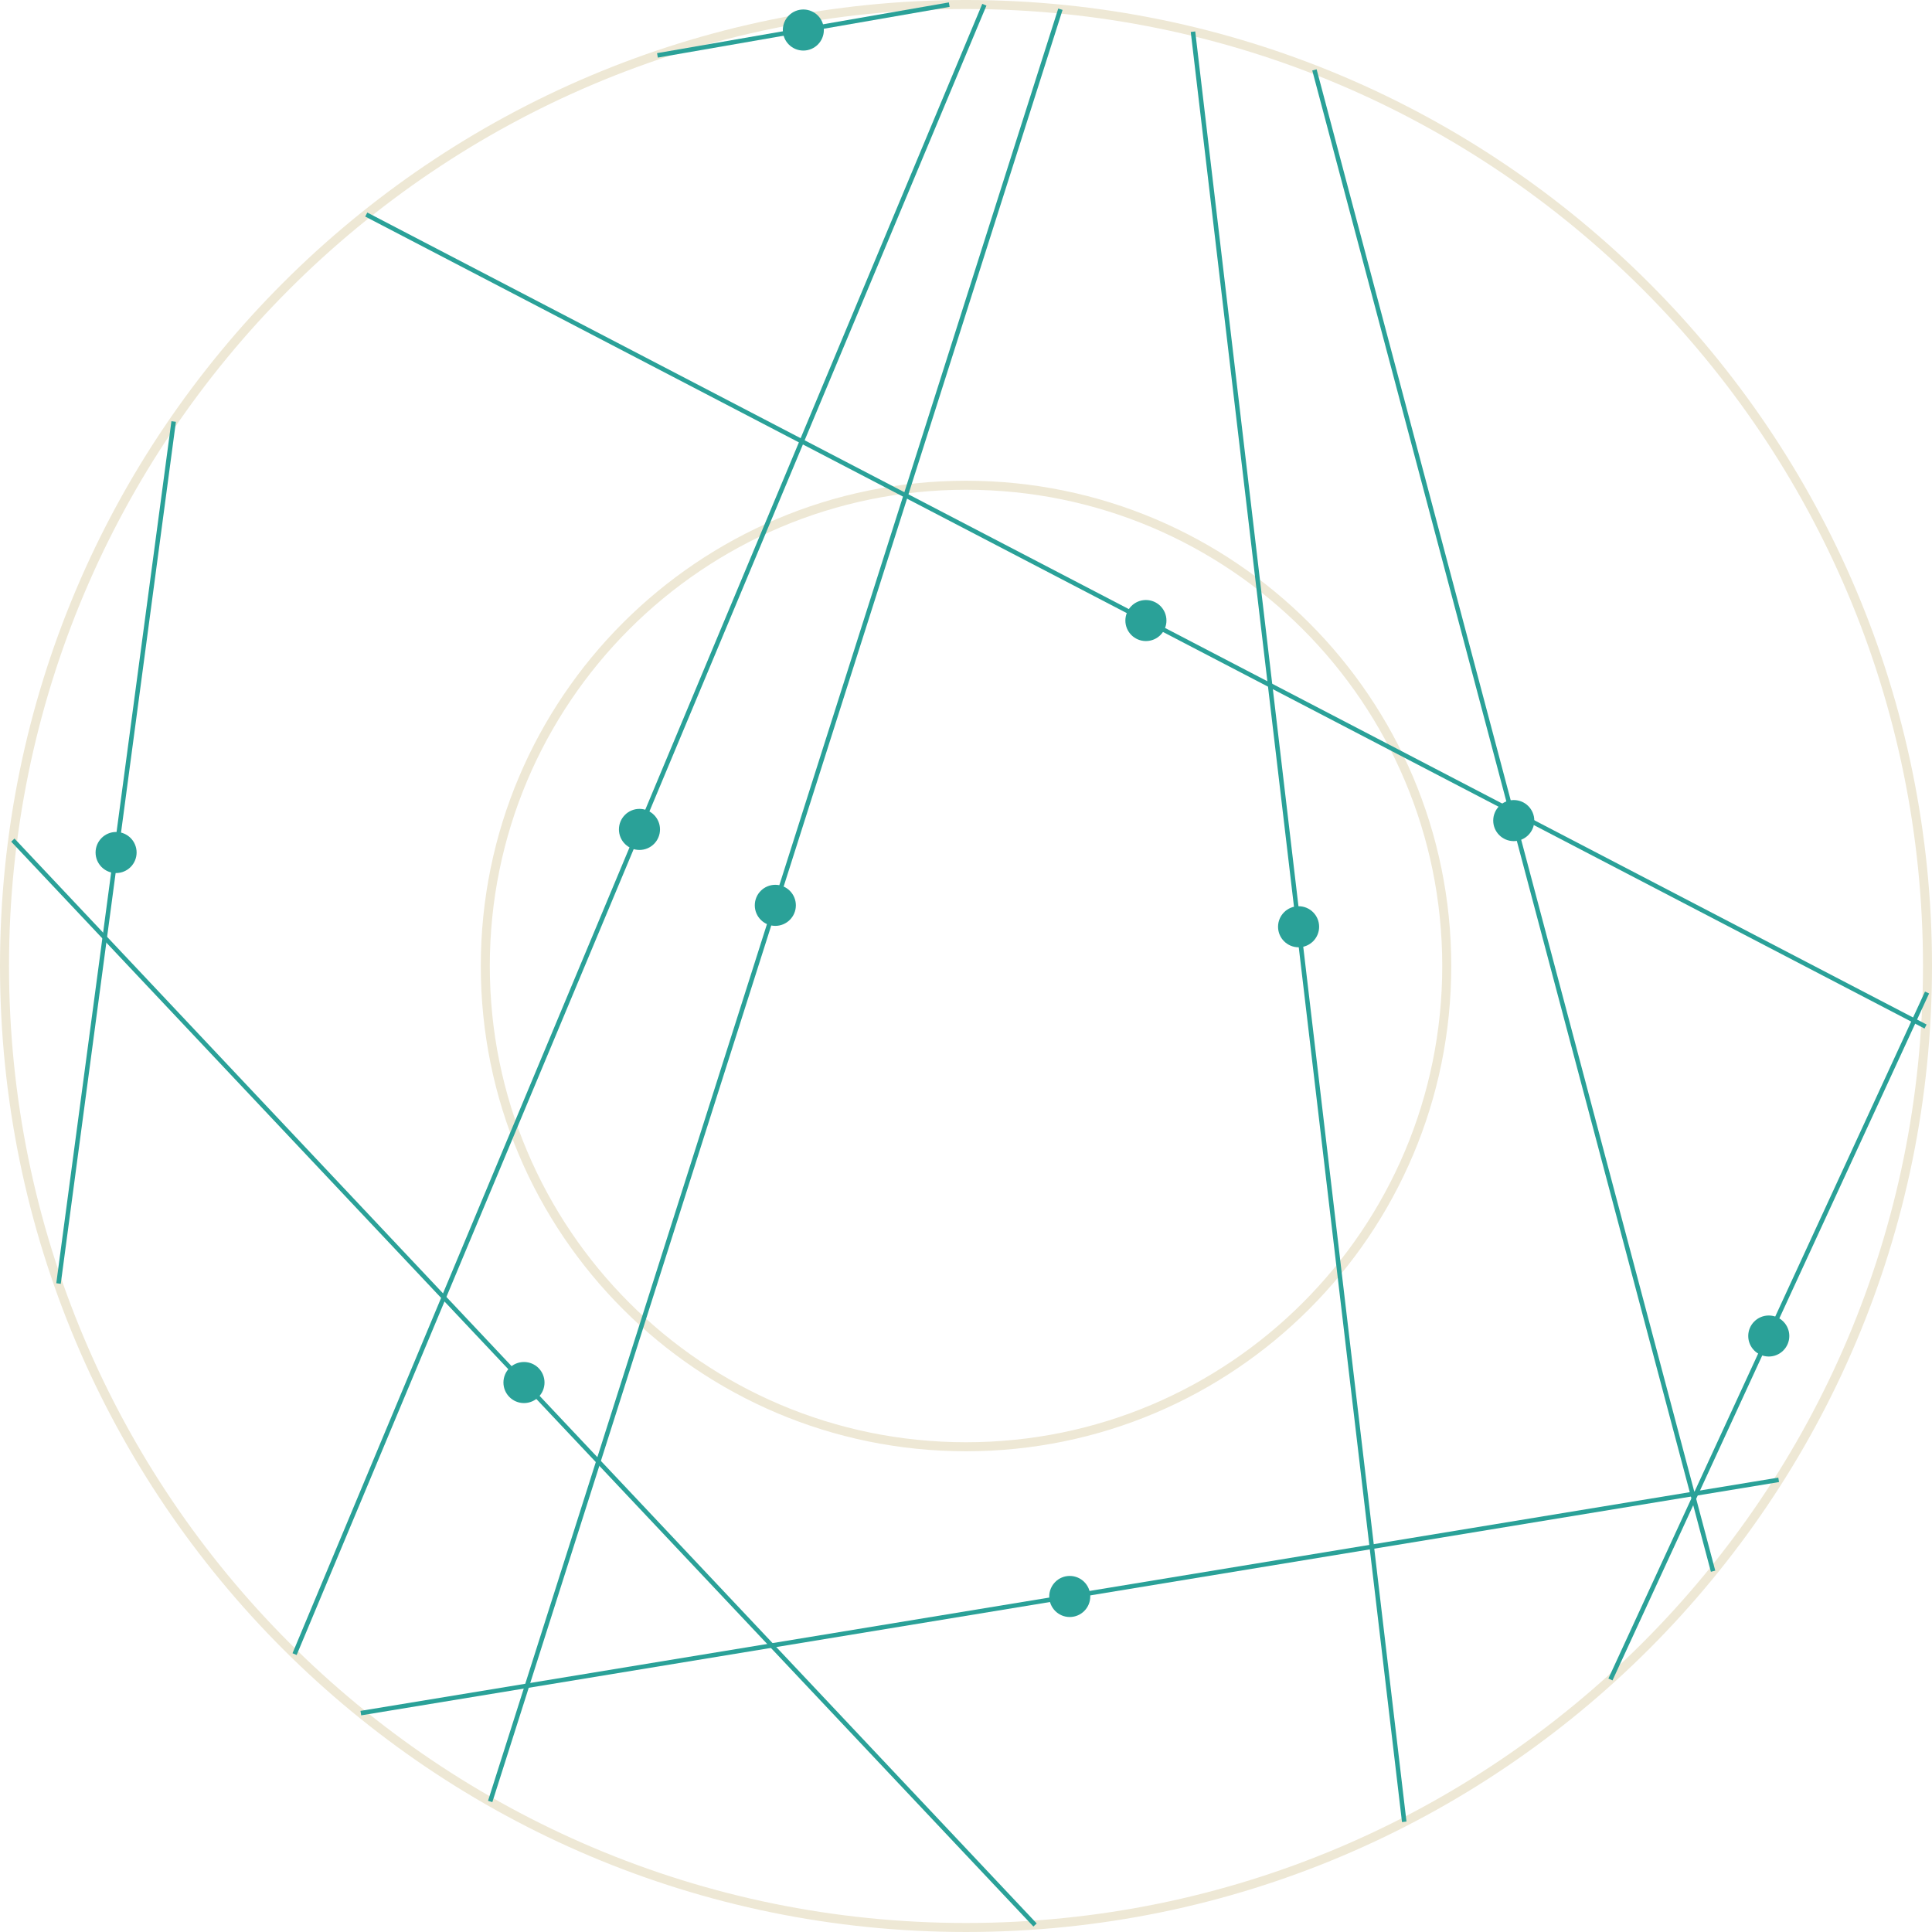
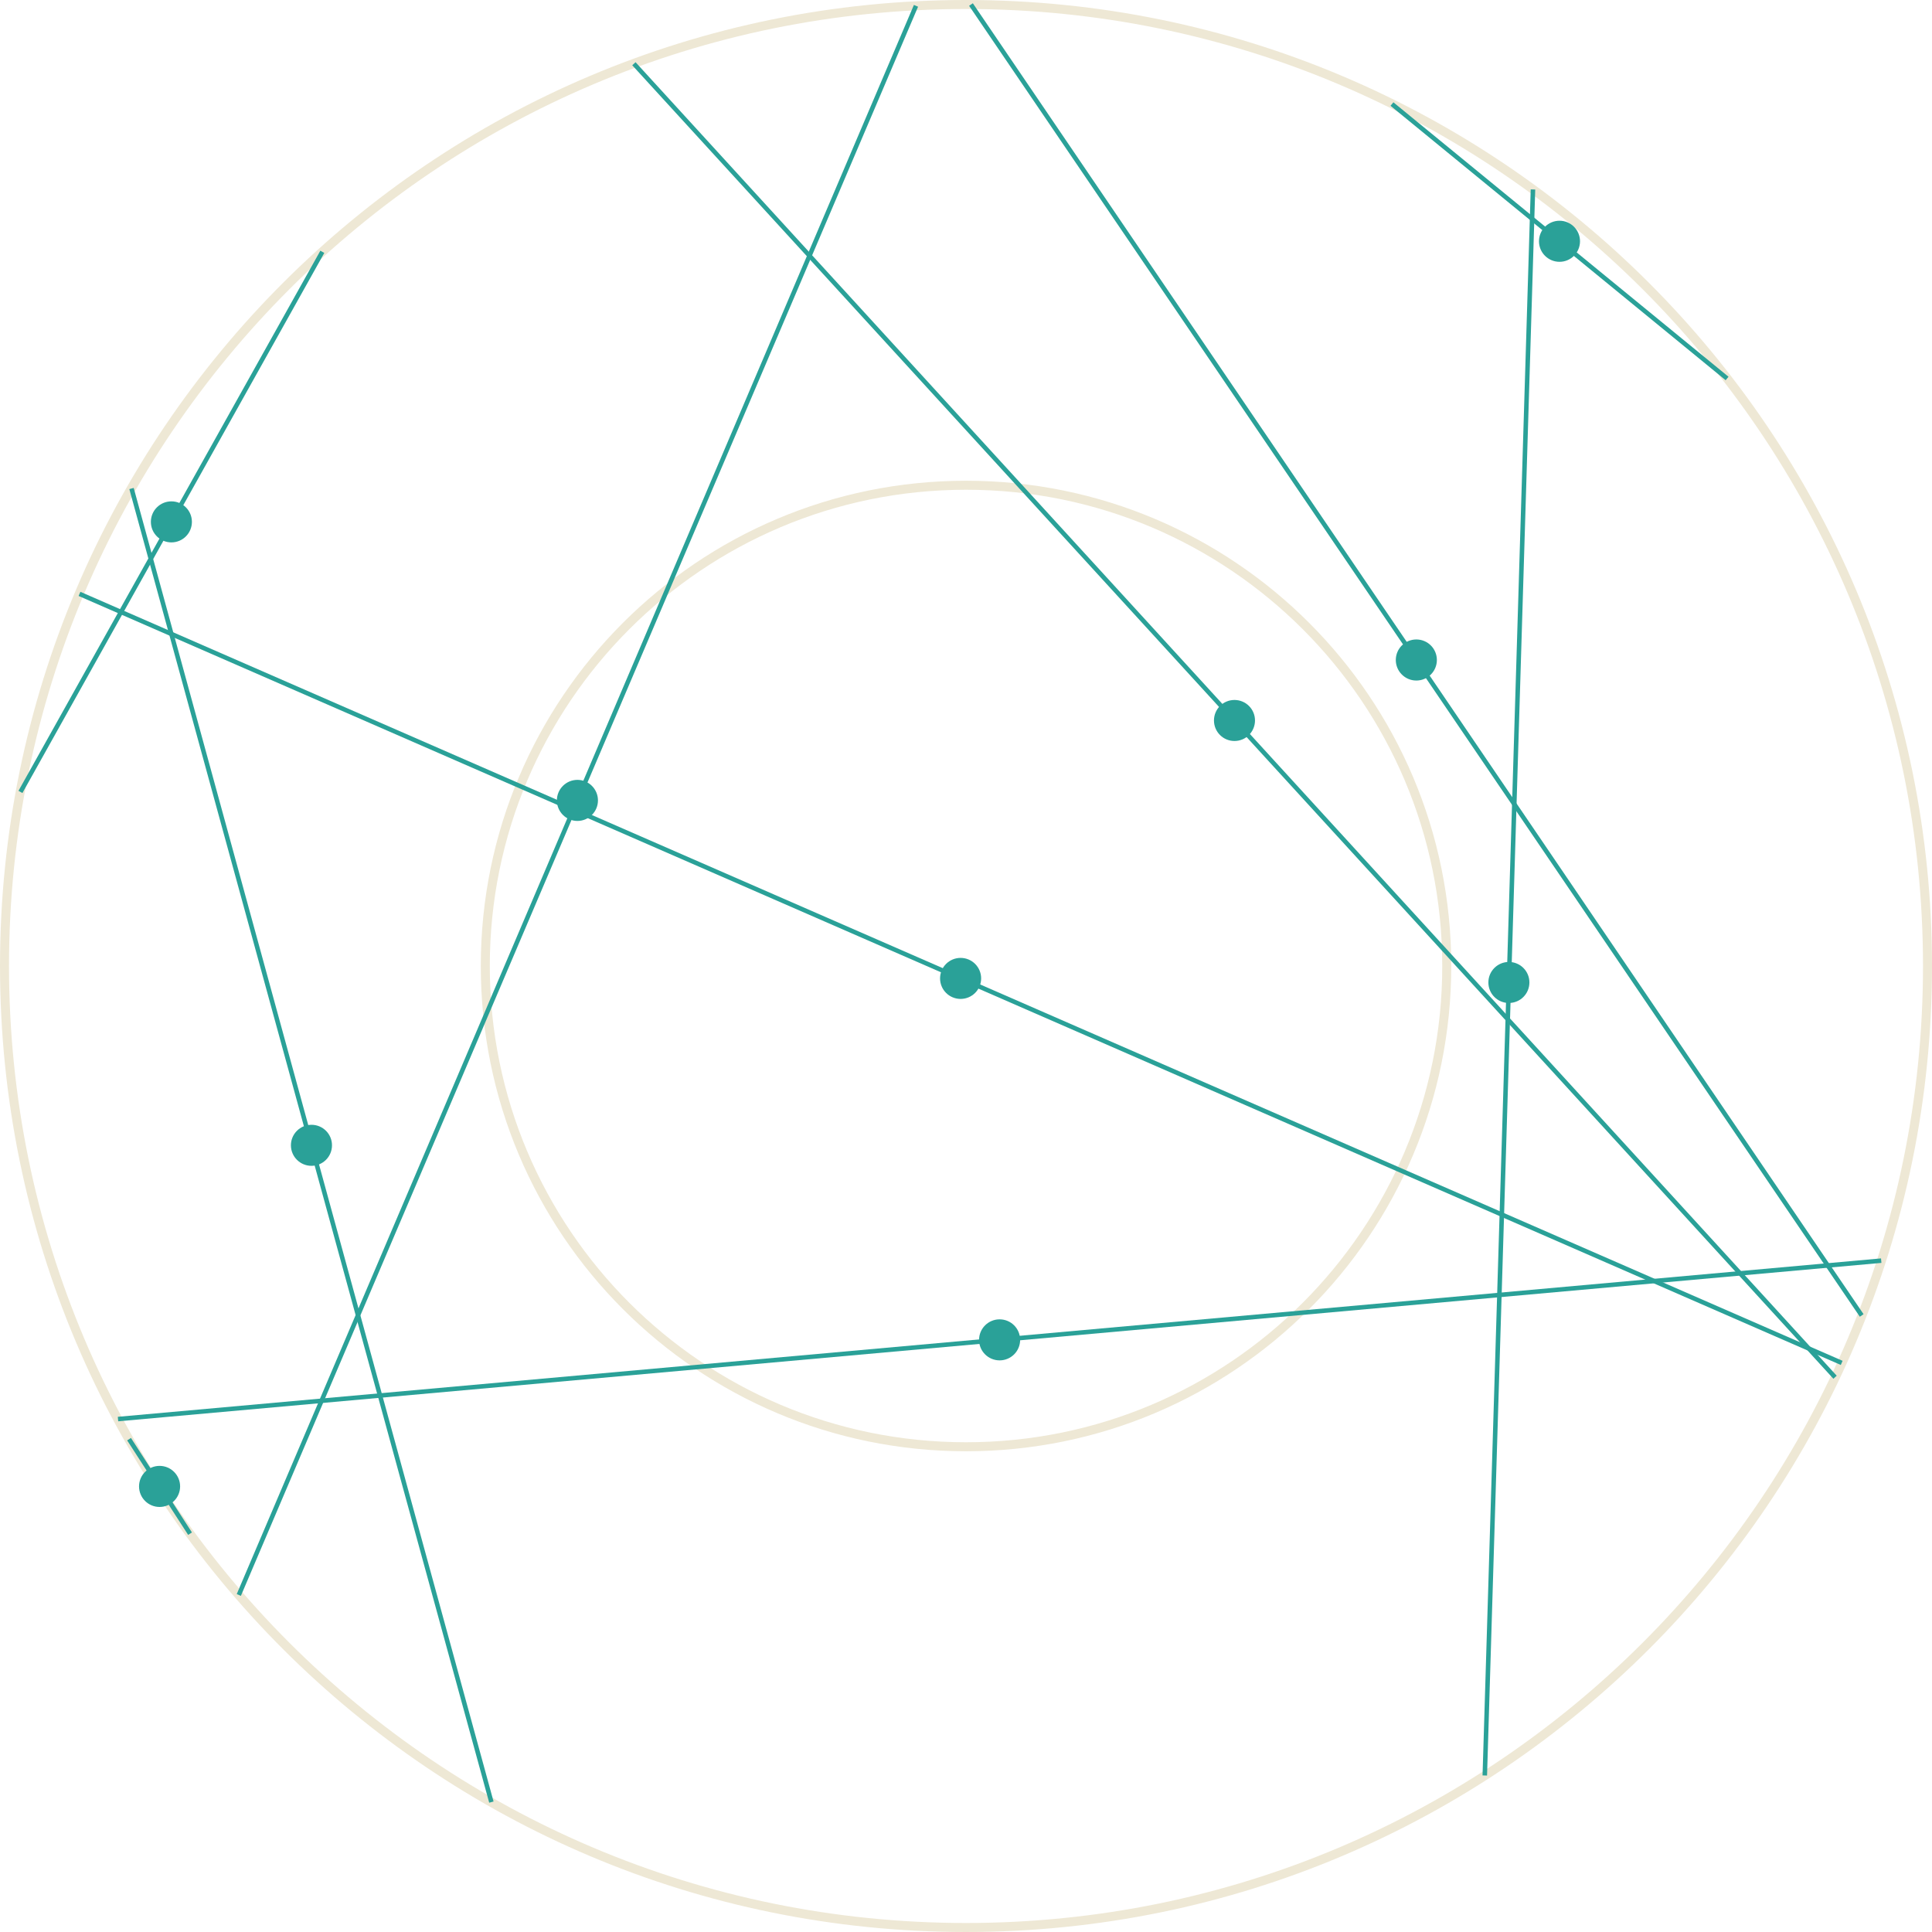
<svg xmlns="http://www.w3.org/2000/svg" version="1.1" width="170.879pt" height="170.879pt" viewBox="148.183 52.801 170.879 170.879">
  <g id="page1">
    <path d="M318.664 138.238C318.664 91.273 280.59 53.199 233.625 53.199C186.656 53.199 148.582 91.273 148.582 138.238C148.582 185.207 186.656 223.281 233.625 223.281C280.59 223.281 318.664 185.207 318.664 138.238Z" stroke="#eee8d5" fill="none" stroke-width=".797" />
    <path d="M276.144 138.238C276.144 114.758 257.109 95.719 233.625 95.719C210.141 95.719 191.106 114.758 191.106 138.238C191.106 161.723 210.141 180.762 233.625 180.762C257.109 180.762 276.144 161.723 276.144 138.238Z" stroke="#eee8d5" fill="none" stroke-width=".797" stroke-miterlimit="10" />
-     <path d="M250.953 107.688C250.953 106.902 250.316 106.269 249.535 106.269C248.75 106.269 248.117 106.902 248.117 107.688C248.117 108.469 248.75 109.102 249.535 109.102C250.316 109.102 250.953 108.469 250.953 107.688Z" fill="#2aa198" />
-     <path d="M250.953 107.688C250.953 106.902 250.316 106.269 249.535 106.269C248.75 106.269 248.117 106.902 248.117 107.688C248.117 108.469 248.75 109.102 249.535 109.102C250.316 109.102 250.953 108.469 250.953 107.688Z" stroke="#2aa198" fill="none" stroke-width=".797" stroke-miterlimit="10" />
-     <path d="M318.492 143.594L180.578 71.777" stroke="#2aa198" fill="none" stroke-width=".399" stroke-miterlimit="10" />
-     <path d="M244.215 194.004C244.215 193.223 243.582 192.586 242.797 192.586C242.016 192.586 241.383 193.223 241.383 194.004C241.383 194.785 242.016 195.422 242.797 195.422C243.582 195.422 244.215 194.785 244.215 194.004Z" fill="#2aa198" />
-     <path d="M244.215 194.004C244.215 193.223 243.582 192.586 242.797 192.586C242.016 192.586 241.383 193.223 241.383 194.004C241.383 194.785 242.016 195.422 242.797 195.422C243.582 195.422 244.215 194.785 244.215 194.004Z" stroke="#2aa198" fill="none" stroke-width=".797" stroke-miterlimit="10" />
-     <path d="M180.098 204.32L305.5 183.688" stroke="#2aa198" fill="none" stroke-width=".399" stroke-miterlimit="10" />
-     <path d="M206.16 126.16C206.16 125.379 205.523 124.742 204.742 124.742C203.957 124.742 203.324 125.379 203.324 126.16C203.324 126.945 203.957 127.578 204.742 127.578C205.523 127.578 206.16 126.945 206.16 126.16Z" fill="#2aa198" />
-     <path d="M206.16 126.16C206.16 125.379 205.523 124.742 204.742 124.742C203.957 124.742 203.324 125.379 203.324 126.16C203.324 126.945 203.957 127.578 204.742 127.578C205.523 127.578 206.16 126.945 206.16 126.16Z" stroke="#2aa198" fill="none" stroke-width=".797" stroke-miterlimit="10" />
-     <path d="M174.238 199.102L235.246 53.219" stroke="#2aa198" fill="none" stroke-width=".399" stroke-miterlimit="10" />
-     <path d="M220.652 55.457C220.652 54.676 220.019 54.039 219.234 54.039C218.453 54.039 217.82 54.676 217.82 55.457C217.82 56.238 218.453 56.875 219.234 56.875C220.019 56.875 220.652 56.238 220.652 55.457Z" fill="#2aa198" />
-     <path d="M220.652 55.457C220.652 54.676 220.019 54.039 219.234 54.039C218.453 54.039 217.82 54.676 217.82 55.457C217.82 56.238 218.453 56.875 219.234 56.875C220.019 56.875 220.652 56.238 220.652 55.457Z" stroke="#2aa198" fill="none" stroke-width=".797" stroke-miterlimit="10" />
-     <path d="M232.141 53.211L206.332 57.699" stroke="#2aa198" fill="none" stroke-width=".399" stroke-miterlimit="10" />
-     <path d="M195.945 175.082C195.945 174.297 195.309 173.664 194.527 173.664C193.742 173.664 193.109 174.297 193.109 175.082C193.109 175.863 193.742 176.5 194.527 176.5C195.309 176.5 195.945 175.863 195.945 175.082Z" fill="#2aa198" />
-     <path d="M195.945 175.082C195.945 174.297 195.309 173.664 194.527 173.664C193.742 173.664 193.109 174.297 193.109 175.082C193.109 175.863 193.742 176.5 194.527 176.5C195.309 176.5 195.945 175.863 195.945 175.082Z" stroke="#2aa198" fill="none" stroke-width=".797" stroke-miterlimit="10" />
-     <path d="M239.73 223.059L149.32 127.106" stroke="#2aa198" fill="none" stroke-width=".399" stroke-miterlimit="10" />
-     <path d="M159.867 128.203C159.867 127.422 159.234 126.785 158.449 126.785C157.668 126.785 157.035 127.422 157.035 128.203C157.035 128.984 157.668 129.621 158.449 129.621C159.234 129.621 159.867 128.984 159.867 128.203Z" fill="#2aa198" />
-     <path d="M159.867 128.203C159.867 127.422 159.234 126.785 158.449 126.785C157.668 126.785 157.035 127.422 157.035 128.203C157.035 128.984 157.668 129.621 158.449 129.621C159.234 129.621 159.867 128.984 159.867 128.203Z" stroke="#2aa198" fill="none" stroke-width=".797" stroke-miterlimit="10" />
-     <path d="M163.543 90.082L153.359 166.324" stroke="#2aa198" fill="none" stroke-width=".399" stroke-miterlimit="10" />
-     <path d="M306.043 170.965C306.043 170.184 305.406 169.551 304.625 169.551C303.844 169.551 303.207 170.184 303.207 170.965C303.207 171.75 303.844 172.383 304.625 172.383C305.406 172.383 306.043 171.75 306.043 170.965Z" fill="#2aa198" />
-     <path d="M306.043 170.965C306.043 170.184 305.406 169.551 304.625 169.551C303.844 169.551 303.207 170.184 303.207 170.965C303.207 171.75 303.844 172.383 304.625 172.383C305.406 172.383 306.043 171.75 306.043 170.965Z" stroke="#2aa198" fill="none" stroke-width=".797" stroke-miterlimit="10" />
-     <path d="M290.621 201.344L318.625 140.586" stroke="#2aa198" fill="none" stroke-width=".399" stroke-miterlimit="10" />
-     <path d="M218.176 132.875C218.176 132.09 217.539 131.457 216.758 131.457C215.973 131.457 215.34 132.09 215.34 132.875C215.34 133.656 215.973 134.293 216.758 134.293C217.539 134.293 218.176 133.656 218.176 132.875Z" fill="#2aa198" />
-     <path d="M218.176 132.875C218.176 132.09 217.539 131.457 216.758 131.457C215.973 131.457 215.34 132.09 215.34 132.875C215.34 133.656 215.973 134.293 216.758 134.293C217.539 134.293 218.176 133.656 218.176 132.875Z" stroke="#2aa198" fill="none" stroke-width=".797" stroke-miterlimit="10" />
-     <path d="M191.539 212.133L241.973 53.617" stroke="#2aa198" fill="none" stroke-width=".399" stroke-miterlimit="10" />
-     <path d="M283.488 125.379C283.488 124.594 282.852 123.961 282.07 123.961C281.285 123.961 280.652 124.594 280.652 125.379C280.652 126.16 281.285 126.797 282.07 126.797C282.852 126.797 283.488 126.16 283.488 125.379Z" fill="#2aa198" />
-     <path d="M283.488 125.379C283.488 124.594 282.852 123.961 282.07 123.961C281.285 123.961 280.652 124.594 280.652 125.379C280.652 126.16 281.285 126.797 282.07 126.797C282.852 126.797 283.488 126.16 283.488 125.379Z" stroke="#2aa198" fill="none" stroke-width=".797" stroke-miterlimit="10" />
-     <path d="M264.441 58.984L299.699 191.769" stroke="#2aa198" fill="none" stroke-width=".399" stroke-miterlimit="10" />
-     <path d="M264.457 134.77C264.457 133.988 263.824 133.352 263.039 133.352C262.258 133.352 261.621 133.988 261.621 134.77S262.258 136.187 263.039 136.187C263.824 136.187 264.457 135.551 264.457 134.77Z" fill="#2aa198" />
-     <path d="M264.457 134.77C264.457 133.988 263.824 133.352 263.039 133.352C262.258 133.352 261.621 133.988 261.621 134.77S262.258 136.187 263.039 136.187C263.824 136.187 264.457 135.551 264.457 134.77Z" stroke="#2aa198" fill="none" stroke-width=".797" stroke-miterlimit="10" />
-     <path d="M253.699 55.605L272.383 213.934" stroke="#2aa198" fill="none" stroke-width=".399" stroke-miterlimit="10" />
+     <path d="M234.563 139.336C234.563 138.555 233.926 137.922 233.145 137.922C232.363 137.922 231.727 138.555 231.727 139.336C231.727 140.121 232.363 140.754 233.145 140.754C233.926 140.754 234.563 140.121 234.563 139.336Z" fill="#2aa198" />
+     <path d="M234.563 139.336C234.563 138.555 233.926 137.922 233.145 137.922C232.363 137.922 231.727 138.555 231.727 139.336C231.727 140.121 232.363 140.754 233.145 140.754C233.926 140.754 234.563 140.121 234.563 139.336Z" stroke="#2aa198" fill="none" stroke-width=".797" stroke-miterlimit="10" />
+     <path d="M155.215 105.328L311.074 173.344" stroke="#2aa198" fill="none" stroke-width=".399" stroke-miterlimit="10" />
+     <path d="M200.672 123.594C200.672 122.812 200.035 122.176 199.254 122.176C198.473 122.176 197.836 122.812 197.836 123.594C197.836 124.375 198.473 125.012 199.254 125.012C200.035 125.012 200.672 124.375 200.672 123.594Z" fill="#2aa198" />
+     <path d="M200.672 123.594C200.672 122.812 200.035 122.176 199.254 122.176C198.473 122.176 197.836 122.812 197.836 123.594C197.836 124.375 198.473 125.012 199.254 125.012C200.035 125.012 200.672 124.375 200.672 123.594Z" stroke="#2aa198" fill="none" stroke-width=".797" stroke-miterlimit="10" />
+     <path d="M229.199 53.316L169.305 193.871" stroke="#2aa198" fill="none" stroke-width=".399" stroke-miterlimit="10" />
+     <path d="M274.871 111.176C274.871 110.391 274.238 109.758 273.453 109.758C272.672 109.758 272.035 110.391 272.035 111.176C272.035 111.957 272.672 112.594 273.453 112.594C274.238 112.594 274.871 111.957 274.871 111.176Z" fill="#2aa198" />
+     <path d="M274.871 111.176C274.871 110.391 274.238 109.758 273.453 109.758C272.672 109.758 272.035 110.391 272.035 111.176C272.035 111.957 272.672 112.594 273.453 112.594C274.238 112.594 274.871 111.957 274.871 111.176Z" stroke="#2aa198" fill="none" stroke-width=".797" stroke-miterlimit="10" />
+     <path d="M312.844 169.148L234.063 53.203" stroke="#2aa198" fill="none" stroke-width=".399" stroke-miterlimit="10" />
+     <path d="M163.715 184.269C163.715 183.488 163.078 182.852 162.297 182.852C161.512 182.852 160.879 183.488 160.879 184.269C160.879 185.051 161.512 185.688 162.297 185.688C163.078 185.688 163.715 185.051 163.715 184.269Z" fill="#2aa198" />
+     <path d="M163.715 184.269C163.715 183.488 163.078 182.852 162.297 182.852C161.512 182.852 160.879 183.488 160.879 184.269C160.879 185.051 161.512 185.688 162.297 185.688C163.078 185.688 163.715 185.051 163.715 184.269Z" stroke="#2aa198" fill="none" stroke-width=".797" stroke-miterlimit="10" />
+     <path d="M159.598 180.09L164.992 188.449" stroke="#2aa198" fill="none" stroke-width=".399" stroke-miterlimit="10" />
+     <path d="M164.758 98.957C164.758 98.176 164.125 97.543 163.344 97.543C162.559 97.543 161.926 98.176 161.926 98.957C161.926 99.742 162.559 100.375 163.344 100.375C164.125 100.375 164.758 99.742 164.758 98.957Z" fill="#2aa198" />
+     <path d="M164.758 98.957C164.758 98.176 164.125 97.543 163.344 97.543C162.559 97.543 161.926 98.176 161.926 98.957C161.926 99.742 162.559 100.375 163.344 100.375C164.125 100.375 164.758 99.742 164.758 98.957Z" stroke="#2aa198" fill="none" stroke-width=".797" stroke-miterlimit="10" />
+     <path d="M176.691 75.074L149.992 122.844" stroke="#2aa198" fill="none" stroke-width=".399" stroke-miterlimit="10" />
+     <path d="M258.785 116.523C258.785 115.742 258.152 115.109 257.367 115.109C256.586 115.109 255.953 115.742 255.953 116.523C255.953 117.309 256.586 117.941 257.367 117.941C258.152 117.941 258.785 117.309 258.785 116.523Z" fill="#2aa198" />
+     <path d="M258.785 116.523C258.785 115.742 258.152 115.109 257.367 115.109C256.586 115.109 255.953 115.742 255.953 116.523C255.953 117.309 256.586 117.941 257.367 117.941C258.152 117.941 258.785 117.309 258.785 116.523Z" stroke="#2aa198" fill="none" stroke-width=".797" stroke-miterlimit="10" />
+     <path d="M204.25 58.438L310.488 174.613" stroke="#2aa198" fill="none" stroke-width=".399" stroke-miterlimit="10" />
+     <path d="M283.055 139.695C283.055 138.914 282.422 138.281 281.637 138.281C280.856 138.281 280.223 138.914 280.223 139.695C280.223 140.48 280.856 141.113 281.637 141.113C282.422 141.113 283.055 140.48 283.055 139.695Z" fill="#2aa198" />
+     <path d="M283.055 139.695C283.055 138.914 282.422 138.281 281.637 138.281C280.856 138.281 280.223 138.914 280.223 139.695C280.223 140.48 280.856 141.113 281.637 141.113C282.422 141.113 283.055 140.48 283.055 139.695Z" stroke="#2aa198" fill="none" stroke-width=".797" stroke-miterlimit="10" />
+     <path d="M283.769 69.559L279.508 209.836" stroke="#2aa198" fill="none" stroke-width=".399" stroke-miterlimit="10" />
+     <path d="M287.531 74.141C287.531 73.359 286.898 72.723 286.117 72.723C285.332 72.723 284.699 73.359 284.699 74.141C284.699 74.922 285.332 75.559 286.117 75.559C286.898 75.559 287.531 74.922 287.531 74.141Z" fill="#2aa198" />
+     <path d="M287.531 74.141C287.531 73.359 286.898 72.723 286.117 72.723C285.332 72.723 284.699 73.359 284.699 74.141C284.699 74.922 285.332 75.559 286.117 75.559C286.898 75.559 287.531 74.922 287.531 74.141Z" stroke="#2aa198" fill="none" stroke-width=".797" stroke-miterlimit="10" />
+     <path d="M300.938 86.277L271.297 62.004" stroke="#2aa198" fill="none" stroke-width=".399" stroke-miterlimit="10" />
+     <path d="M238.012 171.309C238.012 170.523 237.379 169.891 236.594 169.891C235.813 169.891 235.176 170.523 235.176 171.309C235.176 172.09 235.813 172.723 236.594 172.723C237.379 172.723 238.012 172.09 238.012 171.309Z" fill="#2aa198" />
+     <path d="M238.012 171.309C238.012 170.523 237.379 169.891 236.594 169.891C235.813 169.891 235.176 170.523 235.176 171.309C235.176 172.09 235.813 172.723 236.594 172.723C237.379 172.723 238.012 172.09 238.012 171.309Z" stroke="#2aa198" fill="none" stroke-width=".797" stroke-miterlimit="10" />
+     <path d="M158.621 178.312L314.57 164.301" stroke="#2aa198" fill="none" stroke-width=".399" stroke-miterlimit="10" />
+     <path d="M177.148 154.098C177.148 153.316 176.516 152.684 175.731 152.684C174.949 152.684 174.312 153.316 174.312 154.098C174.312 154.883 174.949 155.516 175.731 155.516C176.516 155.516 177.148 154.883 177.148 154.098Z" fill="#2aa198" />
+     <path d="M177.148 154.098C177.148 153.316 176.516 152.684 175.731 152.684C174.949 152.684 174.312 153.316 174.312 154.098C174.312 154.883 174.949 155.516 175.731 155.516C176.516 155.516 177.148 154.883 177.148 154.098Z" stroke="#2aa198" fill="none" stroke-width=".797" stroke-miterlimit="10" />
+     <path d="M159.816 96.008L191.644 212.191" stroke="#2aa198" fill="none" stroke-width=".399" stroke-miterlimit="10" />
  </g>
</svg>
